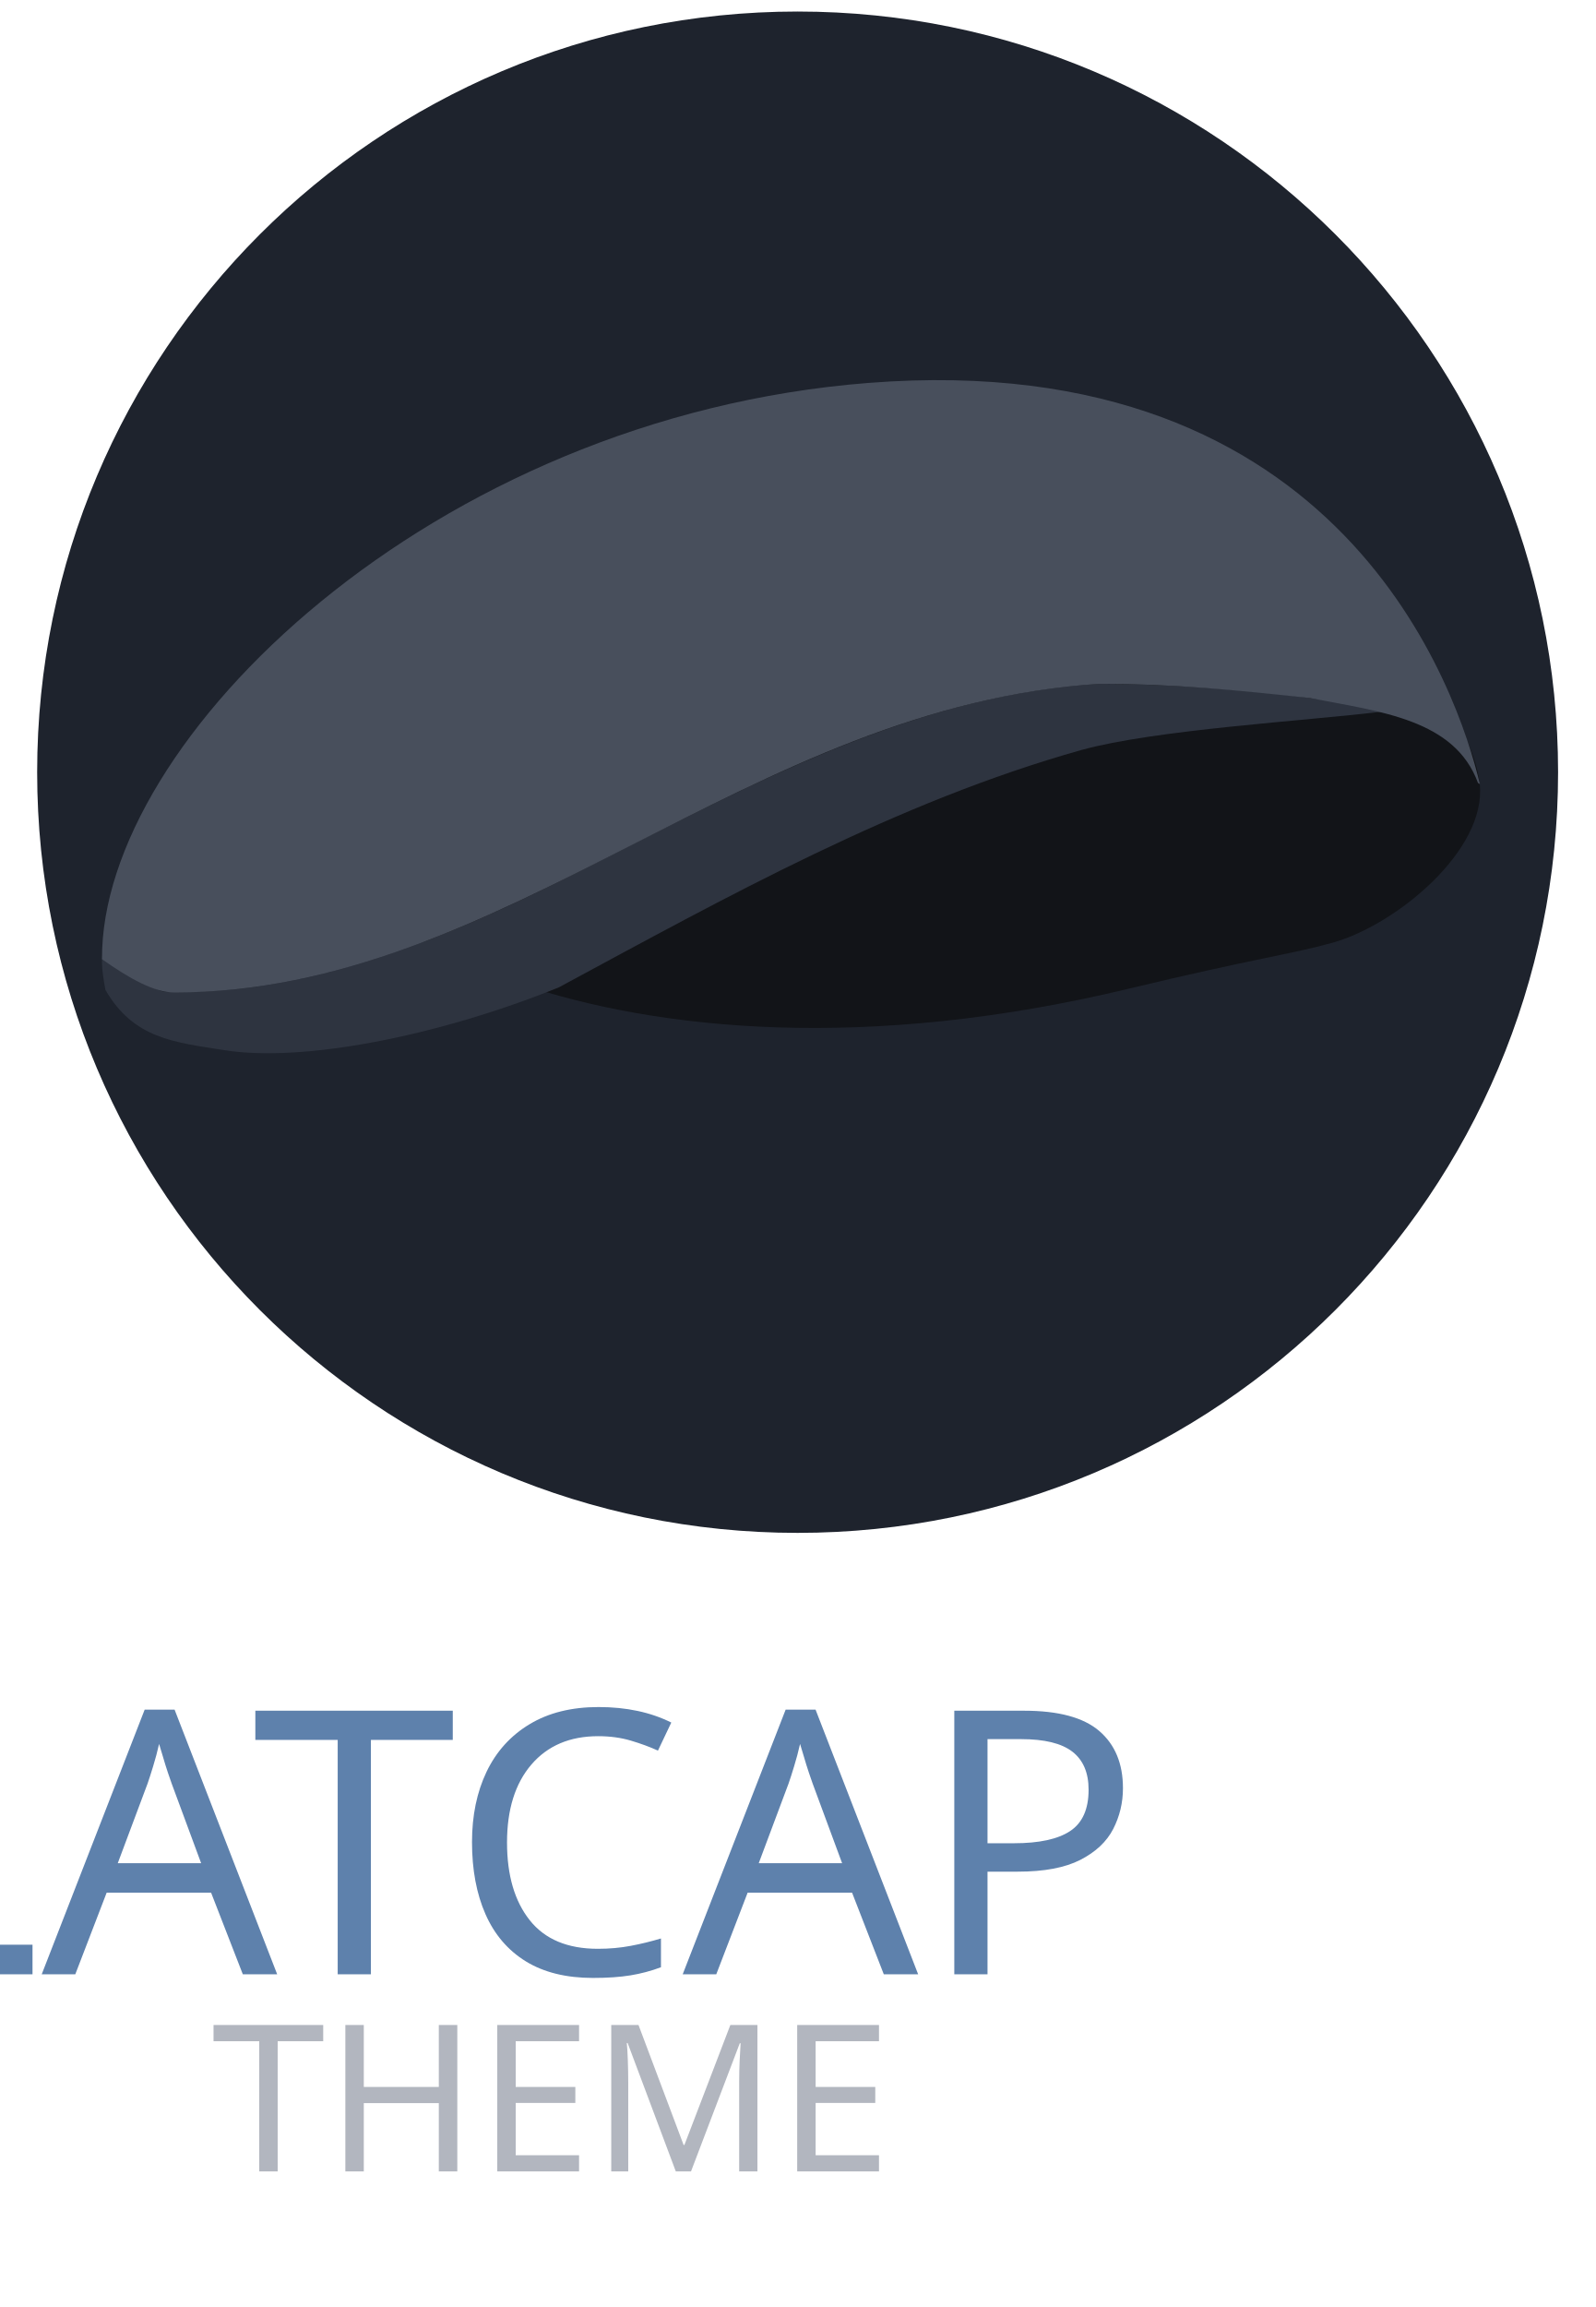
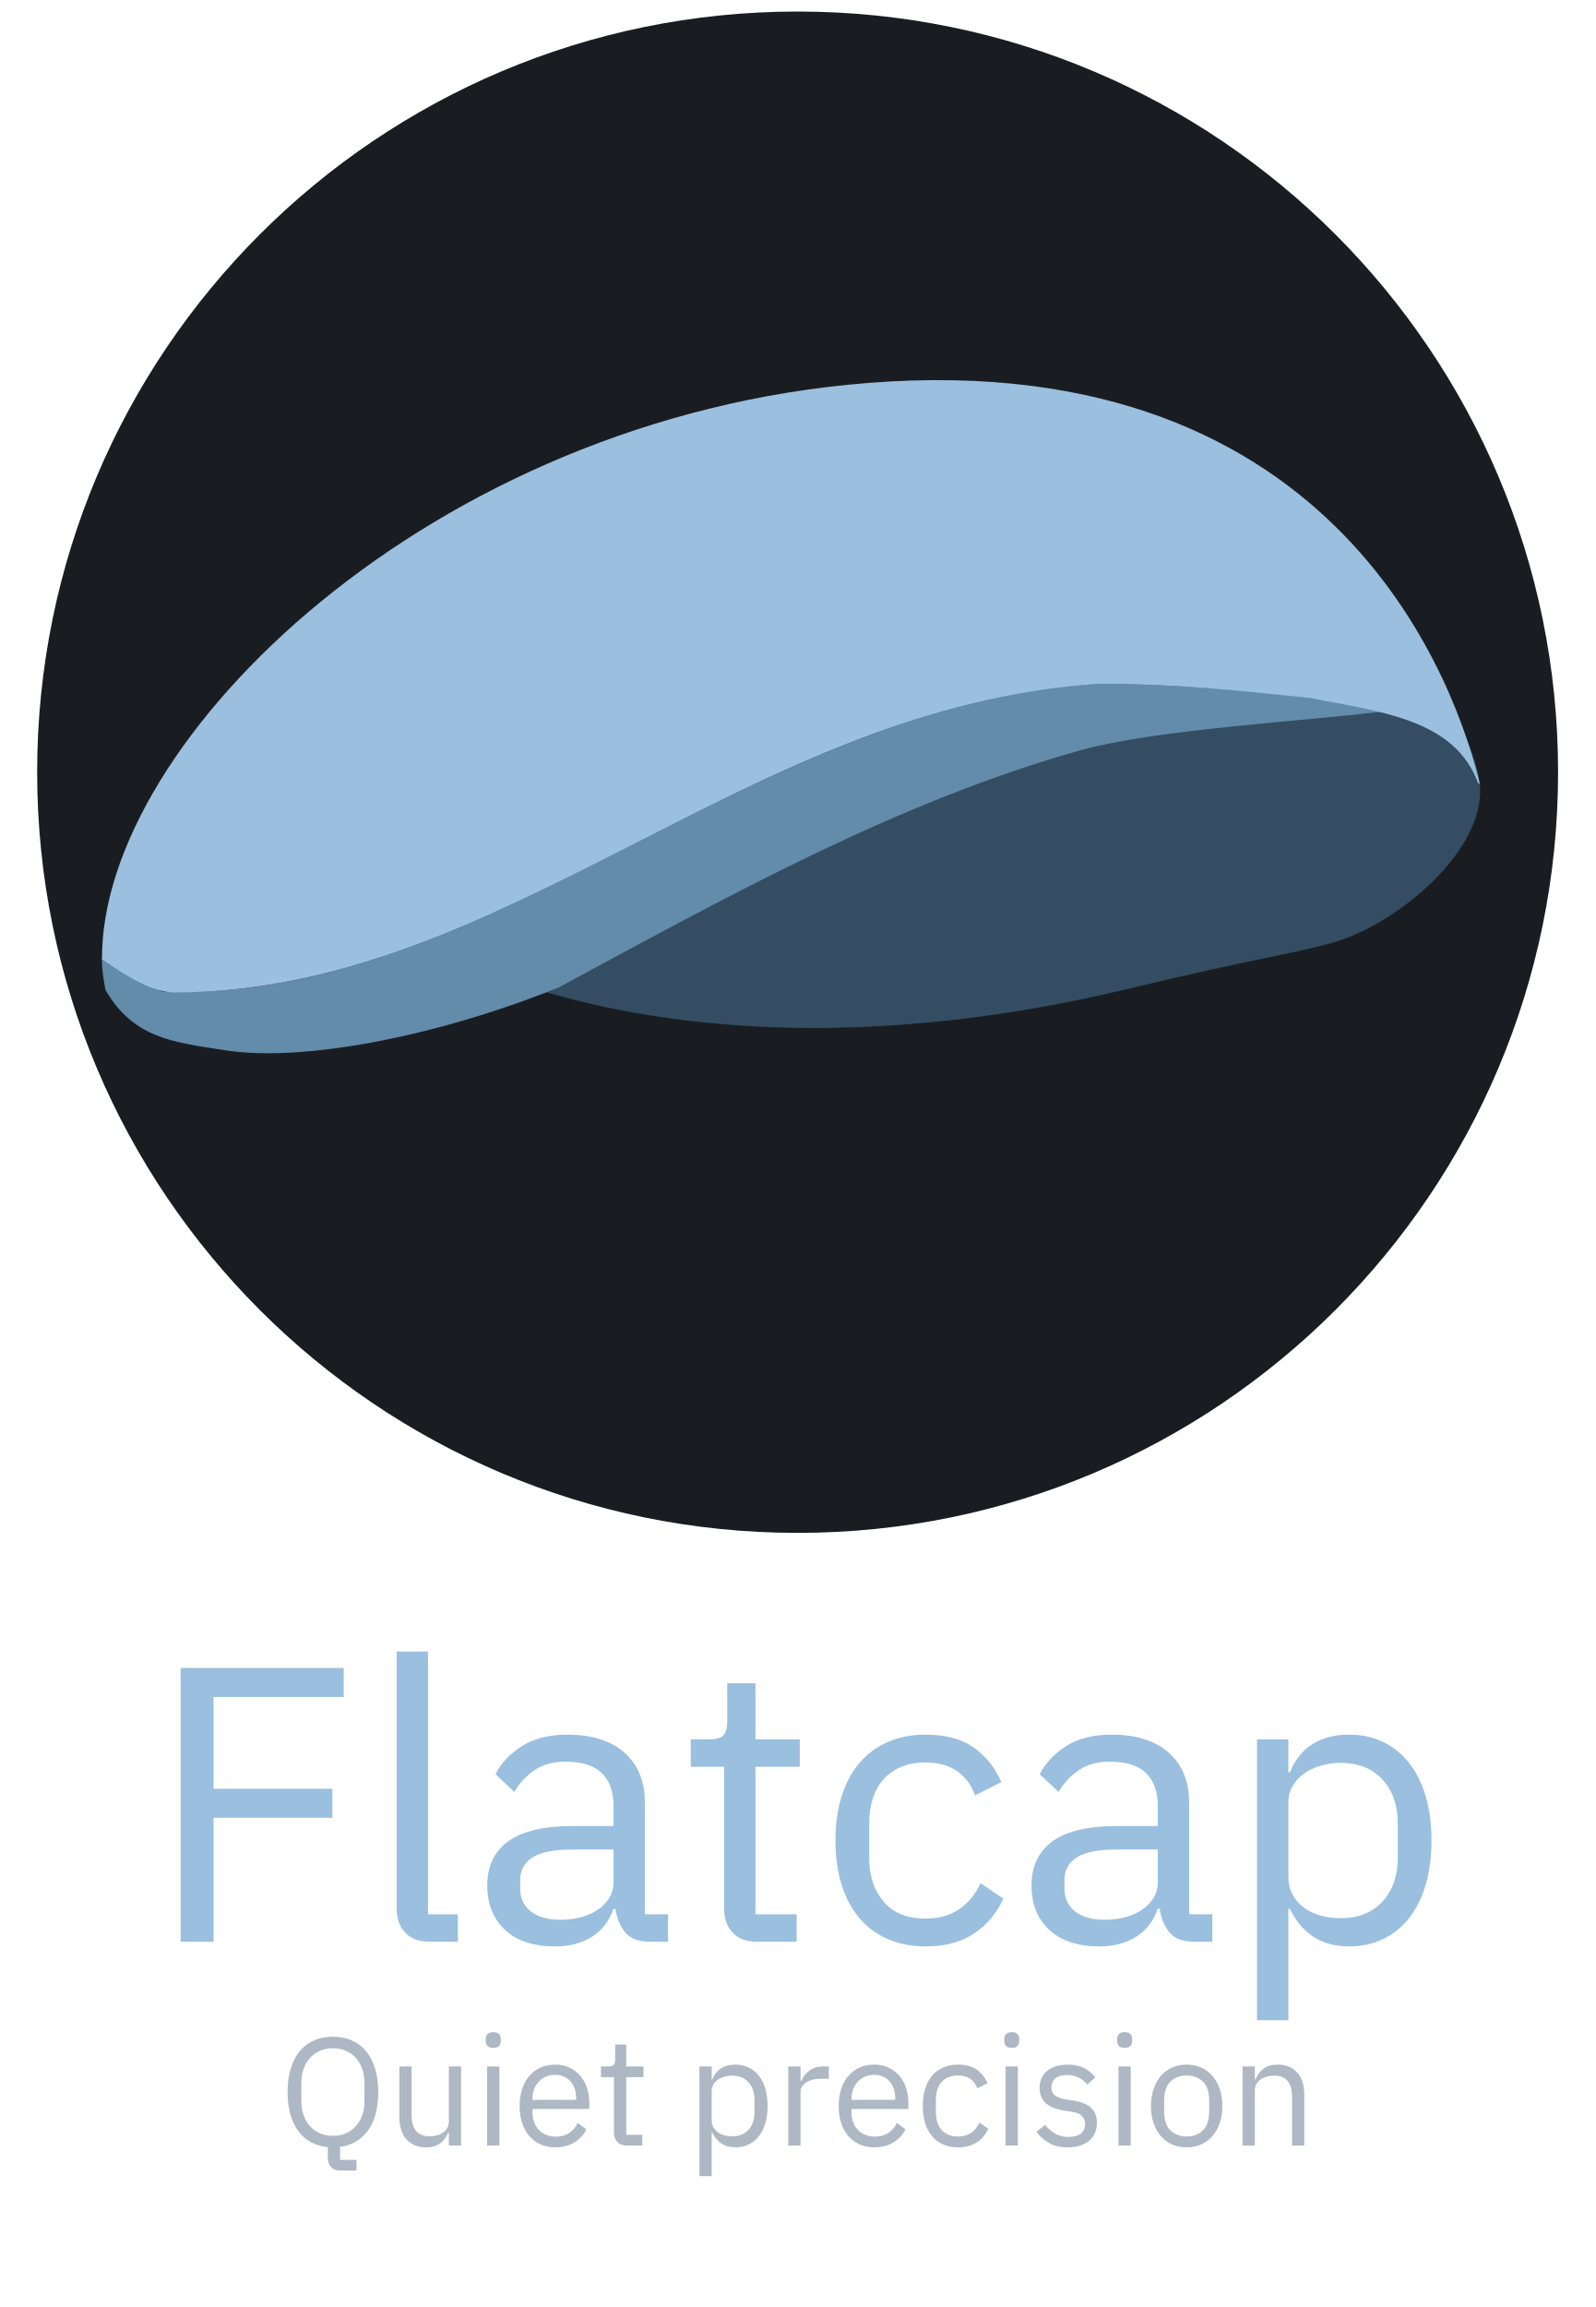
- <svg xmlns="http://www.w3.org/2000/svg" version="1.1" id="Capa_1" x="0px" y="0px" viewBox="0 0 415 600" enable-background="new 0 0 1200 1200" xml:space="preserve" width="415" height="600">
-   <defs id="defs3" />
-   <text xml:space="preserve" style="font-size:152.186px;line-height:0.3;font-family:'FiraCode Nerd Font';-inkscape-font-specification:'FiraCode Nerd Font';text-align:start;writing-mode:lr-tb;direction:ltr;text-anchor:start;fill:#1c1e22;stroke-width:2.612" x="202.798" y="513.465" id="text3">
-     <tspan id="tspan3" x="202.798" y="513.465" style="font-style:normal;font-variant:normal;font-weight:normal;font-stretch:normal;font-size:96px;line-height:0.3;font-family:'FiraCode Nerd Font';-inkscape-font-specification:'FiraCode Nerd Font';text-align:center;text-anchor:middle;fill:#5e81ac;fill-opacity:1;stroke-width:2.612" dy="0">FLATCAP</tspan>
-     <tspan x="202.799" y="564.74" style="font-style:normal;font-variant:normal;font-weight:300;font-stretch:normal;font-size:53.333px;line-height:0.3;font-family:'FiraCode Nerd Font';-inkscape-font-specification:'FiraCode Nerd Font Light';text-align:center;text-anchor:middle;fill:#b2b6bf;fill-opacity:1;stroke-width:2.612" id="tspan4">THEME</tspan>
-   </text>
-   <g id="g5" transform="matrix(2.990878,0,0,2.990878,9.665894,2.998841)">
-     <circle style="fill:#1e232d;fill-opacity:1;stroke-width:0.579" id="path4" cx="66.146" cy="66.146" r="66.146" />
-     <g id="g3" transform="matrix(1.273173,0,0,1.273173,-39.16191,-75.74349)">
-       <g id="g2">
-         <path fill="#121418" d="m 61.854,107.834 c 0,0 -8.389,1.422 -11.018,7.04 -2.629,5.619 18.758,19.951 54.474,11.363 8.543,-2.054 11.274,-2.39 13.966,-3.15 4.388,-1.239 10.519,-6.345 10.04,-10.834 -0.257,-2.413 -1.943,-5.642 -6.537,-11.861 -7.007,-9.485 -60.925,7.442 -60.925,7.442 z" id="path1" style="fill:#121418;fill-opacity:1;stroke-width:0.082" />
-         <path d="m 103.392,105.406 c -13.723,0.77 -25.773,7.987 -37.795,13.915 -8.091,3.949 -16.84,7.393 -25.991,7.126 -1.947,0.086 -5.349,-6.384 -4.182,-0.13 1.932,3.331 4.677,3.572 8.17,4.119 5.268,0.826 14.414,-0.911 22.798,-4.29 11.506,-6.204 23.072,-12.666 35.726,-16.222 5.052,-1.388 15.264,-1.977 20.448,-2.608 -4.608,-1.312 -14.382,-1.913 -19.174,-1.91 z" style="fill:#2e3440;stroke-width:0.086" id="path5" />
-         <path fill="#535353" d="m 87.57,84.856 c -29.872,2.334 -52.474,24.379 -52.38,39.362 1.869,1.319 3.568,2.272 4.948,2.272 22.59,0 39.157,-19.578 63.253,-21.084 4.94,0 9.39,0.439 14.339,0.977 4.834,0.933 9.878,1.464 11.467,5.799 0.043,0.024 0.085,0.049 0.128,0.073 -1.487,-6.223 -9.305,-29.934 -41.756,-27.399 z" id="path3" style="fill:#484f5c;fill-opacity:1;stroke-width:0.086" />
-       </g>
+ <svg xmlns="http://www.w3.org/2000/svg" width="415" height="600" viewBox="0 0 415 600" role="img" aria-labelledby="lockup-title lockup-description">
+   <g transform="matrix(2.990878,0,0,2.990878,9.665894,2.998841)">
+     <circle cx="66.146" cy="66.146" r="66.146" data-fc-role="tile" fill="#191D22" />
+     <g transform="matrix(1.273173,0,0,1.273173,-39.16191,-75.74349)">
+       <path id="cap-underside" data-fc-role="cap.underside" fill="#344D62" d="m 61.854,107.834 c 0,0 -8.389,1.422 -11.018,7.04 -2.629,5.619 18.758,19.951 54.474,11.363 8.543,-2.054 11.274,-2.39 13.966,-3.15 4.388,-1.239 10.519,-6.345 10.04,-10.834 -0.257,-2.413 -1.943,-5.642 -6.537,-11.861 -7.007,-9.485 -60.925,7.442 -60.925,7.442 z" />
+       <path id="cap-band" data-fc-role="cap.band" fill="#638BAA" d="m 103.392,105.406 c -13.723,0.77 -25.773,7.987 -37.795,13.915 -8.091,3.949 -16.84,7.393 -25.991,7.126 -1.947,0.086 -5.349,-6.384 -4.182,-0.13 1.932,3.331 4.677,3.572 8.17,4.119 5.268,0.826 14.414,-0.911 22.798,-4.29 11.506,-6.204 23.072,-12.666 35.726,-16.222 5.052,-1.388 15.264,-1.977 20.448,-2.608 -4.608,-1.312 -14.382,-1.913 -19.174,-1.91 z" />
+       <path id="cap-crown" data-fc-role="cap.crown" fill="#9BBFDF" d="m 87.57,84.856 c -29.872,2.334 -52.474,24.379 -52.38,39.362 1.869,1.319 3.568,2.272 4.948,2.272 22.59,0 39.157,-19.578 63.253,-21.084 4.94,0 9.39,0.439 14.339,0.977 4.834,0.933 9.878,1.464 11.467,5.799 0.043,0.024 0.085,0.049 0.128,0.073 -1.487,-6.223 -9.305,-29.934 -41.756,-27.399 z" />
    </g>
  </g>
+   <g transform="translate(37.5 505) scale(0.1020102 -0.1020102)">
+     <path transform="translate(0 0)" data-fc-role="wordmark" fill="#9BBFDF" d="M93 0V698H509V624H177V390H480V316H177V0Z" />
+     <path transform="translate(559 0)" data-fc-role="wordmark" fill="#9BBFDF" d="M170 0Q128 0 106.5 23.5Q85 47 85 83V740H165V70H241V0Z" />
+     <path transform="translate(831 0)" data-fc-role="wordmark" fill="#9BBFDF" d="M460 0Q415 0 395.5 24.0Q376 48 371 84H366Q349 36 310.0 12.0Q271 -12 217 -12Q135 -12 89.5 30.0Q44 72 44 144Q44 217 97.5 256.0Q151 295 264 295H366V346Q366 401 336.0 430.0Q306 459 244 459Q197 459 165.5 438.0Q134 417 113 382L65 427Q86 469 132.0 498.5Q178 528 248 528Q342 528 394.0 482.0Q446 436 446 354V70H505V0ZM230 56Q260 56 285.0 63.0Q310 70 328.0 83.0Q346 96 356.0 113.0Q366 130 366 150V235H260Q191 235 159.5 215.0Q128 195 128 157V136Q128 98 155.5 77.0Q183 56 230 56Z" />
+     <path transform="translate(1365 0)" data-fc-role="wordmark" fill="#9BBFDF" d="M199 0Q157 0 135.5 23.5Q114 47 114 85V446H29V516H77Q103 516 112.5 526.5Q122 537 122 563V659H194V516H307V446H194V70H299V0Z" />
+     <path transform="translate(1716 0)" data-fc-role="wordmark" fill="#9BBFDF" d="M277 -12Q223 -12 180.0 7.0Q137 26 107.5 61.0Q78 96 62.5 146.0Q47 196 47 258Q47 320 62.5 370.0Q78 420 107.5 455.0Q137 490 180.0 509.0Q223 528 277 528Q354 528 400.5 494.5Q447 461 470 407L403 373Q389 413 357.0 435.0Q325 457 277 457Q241 457 214.0 445.5Q187 434 169.0 413.5Q151 393 142.0 364.5Q133 336 133 302V214Q133 146 169.5 102.5Q206 59 277 59Q374 59 417 149L475 110Q450 54 400.5 21.0Q351 -12 277 -12Z" />
+     <path transform="translate(2219 0)" data-fc-role="wordmark" fill="#9BBFDF" d="M460 0Q415 0 395.5 24.0Q376 48 371 84H366Q349 36 310.0 12.0Q271 -12 217 -12Q135 -12 89.5 30.0Q44 72 44 144Q44 217 97.5 256.0Q151 295 264 295H366V346Q366 401 336.0 430.0Q306 459 244 459Q197 459 165.5 438.0Q134 417 113 382L65 427Q86 469 132.0 498.5Q178 528 248 528Q342 528 394.0 482.0Q446 436 446 354V70H505V0ZM230 56Q260 56 285.0 63.0Q310 70 328.0 83.0Q346 96 356.0 113.0Q366 130 366 150V235H260Q191 235 159.5 215.0Q128 195 128 157V136Q128 98 155.5 77.0Q183 56 230 56Z" />
+     <path transform="translate(2753 0)" data-fc-role="wordmark" fill="#9BBFDF" d="M85 516H165V432H169Q189 481 227.5 504.5Q266 528 320 528Q368 528 407.0 509.0Q446 490 473.5 455.0Q501 420 515.5 370.0Q530 320 530 258Q530 196 515.5 146.0Q501 96 473.5 61.0Q446 26 407.0 7.0Q368 -12 320 -12Q215 -12 169 84H165V-200H85ZM298 60Q366 60 405.0 102.5Q444 145 444 214V302Q444 371 405.0 413.5Q366 456 298 456Q271 456 246.5 448.5Q222 441 204.0 428.0Q186 415 175.5 396.5Q165 378 165 357V165Q165 140 175.5 120.5Q186 101 204.0 87.5Q222 74 246.5 67.0Q271 60 298 60Z" />
+   </g>
+   <g transform="translate(72.5 558) scale(0.03984652 -0.03984652)">
+     <path transform="translate(0 0)" data-fc-role="descriptor" fill="#AEB8C4" d="M508 -164H405Q363 -164 342.0 -140.5Q321 -117 321 -82V-11Q261 -5 212.0 21.0Q163 47 129.0 92.5Q95 138 76.5 202.5Q58 267 58 349Q58 437 79.0 504.0Q100 571 138.5 617.0Q177 663 231.5 686.5Q286 710 354 710Q421 710 476.0 686.5Q531 663 569.5 617.0Q608 571 629.0 504.0Q650 437 650 349Q650 188 583.0 97.5Q516 7 401 -9V-94H508ZM354 63Q399 63 437.0 79.0Q475 95 502.5 125.0Q530 155 545.0 197.0Q560 239 560 291V407Q560 459 545.0 501.0Q530 543 502.5 573.0Q475 603 437.0 619.0Q399 635 354 635Q309 635 271.0 619.0Q233 603 205.5 573.0Q178 543 163.0 501.0Q148 459 148 407V291Q148 239 163.0 197.0Q178 155 205.5 125.0Q233 95 271.0 79.0Q309 63 354 63Z" />
+     <path transform="translate(708 0)" data-fc-role="descriptor" fill="#AEB8C4" d="M403 84H399Q391 66 379.5 48.5Q368 31 351.0 17.5Q334 4 310.0 -4.0Q286 -12 254 -12Q174 -12 127.0 39.5Q80 91 80 185V516H160V199Q160 60 278 60Q302 60 324.5 66.0Q347 72 364.5 84.0Q382 96 392.5 114.5Q403 133 403 159V516H483V0H403Z" />
+     <path transform="translate(1276 0)" data-fc-role="descriptor" fill="#AEB8C4" d="M125 637Q99 637 87.5 649.5Q76 662 76 682V695Q76 715 87.5 727.5Q99 740 125 740Q151 740 162.5 727.5Q174 715 174 695V682Q174 662 162.5 649.5Q151 637 125 637ZM85 516H165V0H85Z" />
+     <path transform="translate(1526 0)" data-fc-role="descriptor" fill="#AEB8C4" d="M279 -12Q226 -12 183.5 7.0Q141 26 110.5 61.5Q80 97 63.5 146.5Q47 196 47 258Q47 319 63.5 369.0Q80 419 110.5 454.5Q141 490 183.5 509.0Q226 528 279 528Q331 528 372.0 509.0Q413 490 442.0 456.5Q471 423 486.5 377.0Q502 331 502 276V238H131V214Q131 181 141.5 152.5Q152 124 171.5 103.0Q191 82 219.5 70.0Q248 58 284 58Q333 58 369.5 81.0Q406 104 426 147L483 106Q458 53 405.0 20.5Q352 -12 279 -12ZM279 461Q246 461 219.0 449.5Q192 438 172.5 417.0Q153 396 142.0 367.5Q131 339 131 305V298H416V309Q416 378 378.5 419.5Q341 461 279 461Z" />
+     <path transform="translate(2075 0)" data-fc-role="descriptor" fill="#AEB8C4" d="M199 0Q157 0 135.5 23.5Q114 47 114 85V446H29V516H77Q103 516 112.5 526.5Q122 537 122 563V659H194V516H307V446H194V70H299V0Z" />
+     <path transform="translate(2426 0)" data-fc-role="descriptor" fill="#AEB8C4" d="" />
+     <path transform="translate(2662 0)" data-fc-role="descriptor" fill="#AEB8C4" d="M85 516H165V432H169Q189 481 227.5 504.5Q266 528 320 528Q368 528 407.0 509.0Q446 490 473.5 455.0Q501 420 515.5 370.0Q530 320 530 258Q530 196 515.5 146.0Q501 96 473.5 61.0Q446 26 407.0 7.0Q368 -12 320 -12Q215 -12 169 84H165V-200H85ZM298 60Q366 60 405.0 102.5Q444 145 444 214V302Q444 371 405.0 413.5Q366 456 298 456Q271 456 246.5 448.5Q222 441 204.0 428.0Q186 415 175.5 396.5Q165 378 165 357V165Q165 140 175.5 120.5Q186 101 204.0 87.5Q222 74 246.5 67.0Q271 60 298 60Z" />
+     <path transform="translate(3242 0)" data-fc-role="descriptor" fill="#AEB8C4" d="M85 0V516H165V421H170Q184 458 220.0 487.0Q256 516 319 516H350V436H303Q238 436 201.5 411.5Q165 387 165 350V0Z" />
+     <path transform="translate(3609 0)" data-fc-role="descriptor" fill="#AEB8C4" d="M279 -12Q226 -12 183.5 7.0Q141 26 110.5 61.5Q80 97 63.5 146.5Q47 196 47 258Q47 319 63.5 369.0Q80 419 110.5 454.5Q141 490 183.5 509.0Q226 528 279 528Q331 528 372.0 509.0Q413 490 442.0 456.5Q471 423 486.5 377.0Q502 331 502 276V238H131V214Q131 181 141.5 152.5Q152 124 171.5 103.0Q191 82 219.5 70.0Q248 58 284 58Q333 58 369.5 81.0Q406 104 426 147L483 106Q458 53 405.0 20.5Q352 -12 279 -12ZM279 461Q246 461 219.0 449.5Q192 438 172.5 417.0Q153 396 142.0 367.5Q131 339 131 305V298H416V309Q416 378 378.5 419.5Q341 461 279 461Z" />
+     <path transform="translate(4158 0)" data-fc-role="descriptor" fill="#AEB8C4" d="M277 -12Q223 -12 180.0 7.0Q137 26 107.5 61.0Q78 96 62.5 146.0Q47 196 47 258Q47 320 62.5 370.0Q78 420 107.5 455.0Q137 490 180.0 509.0Q223 528 277 528Q354 528 400.5 494.5Q447 461 470 407L403 373Q389 413 357.0 435.0Q325 457 277 457Q241 457 214.0 445.5Q187 434 169.0 413.5Q151 393 142.0 364.5Q133 336 133 302V214Q133 146 169.5 102.5Q206 59 277 59Q374 59 417 149L475 110Q450 54 400.5 21.0Q351 -12 277 -12Z" />
+     <path transform="translate(4661 0)" data-fc-role="descriptor" fill="#AEB8C4" d="M125 637Q99 637 87.5 649.5Q76 662 76 682V695Q76 715 87.5 727.5Q99 740 125 740Q151 740 162.5 727.5Q174 715 174 695V682Q174 662 162.5 649.5Q151 637 125 637ZM85 516H165V0H85Z" />
+     <path transform="translate(4911 0)" data-fc-role="descriptor" fill="#AEB8C4" d="M240 -12Q168 -12 119.5 15.5Q71 43 36 89L93 135Q123 97 160.0 76.5Q197 56 246 56Q297 56 325.5 78.0Q354 100 354 140Q354 170 334.5 191.5Q315 213 264 221L223 227Q187 232 157.0 242.5Q127 253 104.5 270.5Q82 288 69.5 314.0Q57 340 57 376Q57 414 71.0 442.5Q85 471 109.5 490.0Q134 509 168.0 518.5Q202 528 241 528Q304 528 346.5 506.0Q389 484 421 445L368 397Q351 421 318.0 440.5Q285 460 235 460Q185 460 159.5 438.5Q134 417 134 380Q134 342 159.5 325.0Q185 308 233 300L273 294Q359 281 395.0 244.5Q431 208 431 149Q431 74 380.0 31.0Q329 -12 240 -12Z" />
+     <path transform="translate(5398 0)" data-fc-role="descriptor" fill="#AEB8C4" d="M125 637Q99 637 87.5 649.5Q76 662 76 682V695Q76 715 87.5 727.5Q99 740 125 740Q151 740 162.5 727.5Q174 715 174 695V682Q174 662 162.5 649.5Q151 637 125 637ZM85 516H165V0H85Z" />
+     <path transform="translate(5648 0)" data-fc-role="descriptor" fill="#AEB8C4" d="M280 -12Q228 -12 185.0 7.0Q142 26 111.5 61.5Q81 97 64.0 146.5Q47 196 47 258Q47 319 64.0 369.0Q81 419 111.5 454.5Q142 490 185.0 509.0Q228 528 280 528Q332 528 374.5 509.0Q417 490 448.0 454.5Q479 419 496.0 369.0Q513 319 513 258Q513 196 496.0 146.5Q479 97 448.0 61.5Q417 26 374.5 7.0Q332 -12 280 -12ZM280 59Q345 59 386.0 99.0Q427 139 427 221V295Q427 377 386.0 417.0Q345 457 280 457Q215 457 174.0 417.0Q133 377 133 295V221Q133 139 174.0 99.0Q215 59 280 59Z" />
+     <path transform="translate(6208 0)" data-fc-role="descriptor" fill="#AEB8C4" d="M85 0V516H165V432H169Q188 476 222.5 502.0Q257 528 315 528Q395 528 441.5 476.5Q488 425 488 331V0H408V317Q408 456 291 456Q267 456 244.5 450.0Q222 444 204.0 432.0Q186 420 175.5 401.5Q165 383 165 358V0Z" />
+   </g>
</svg>
